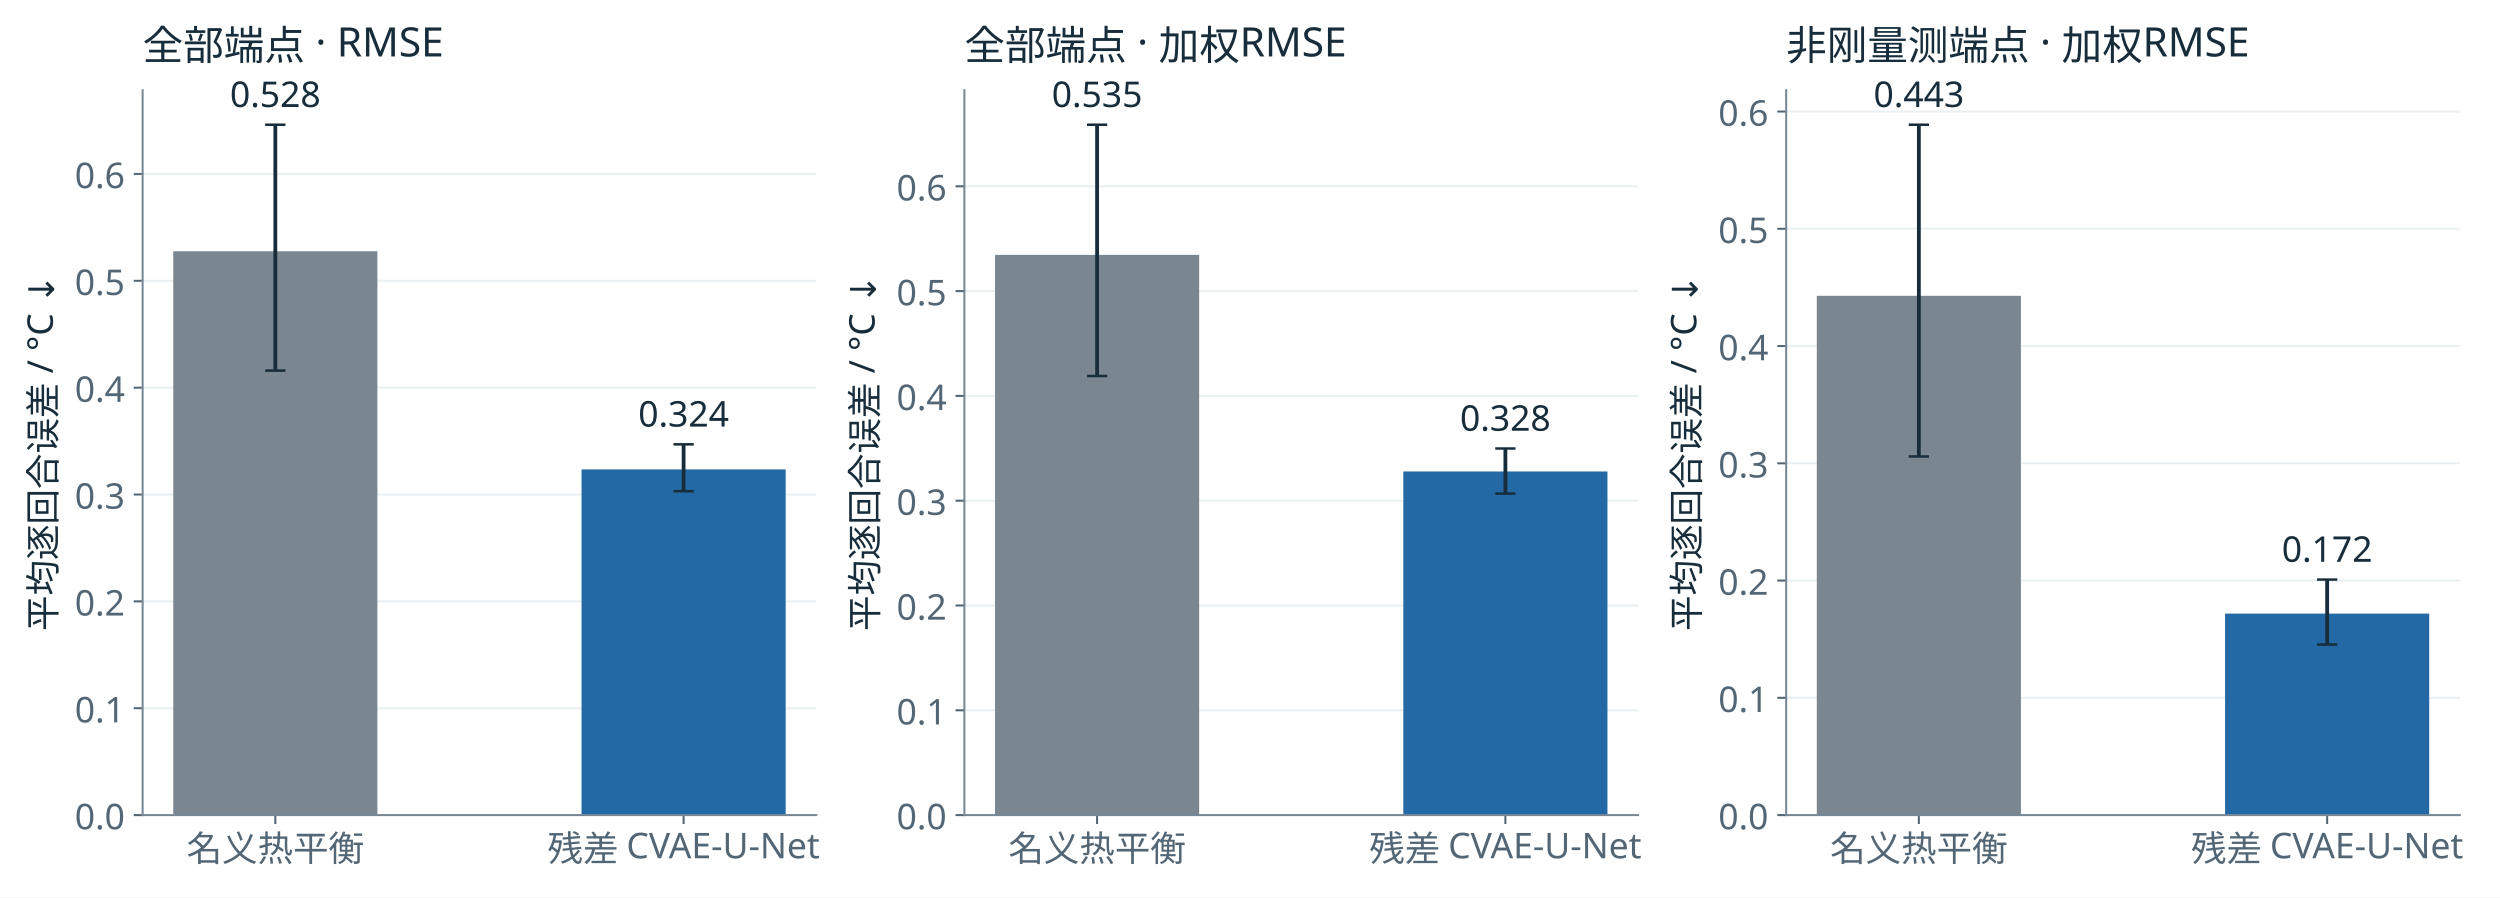
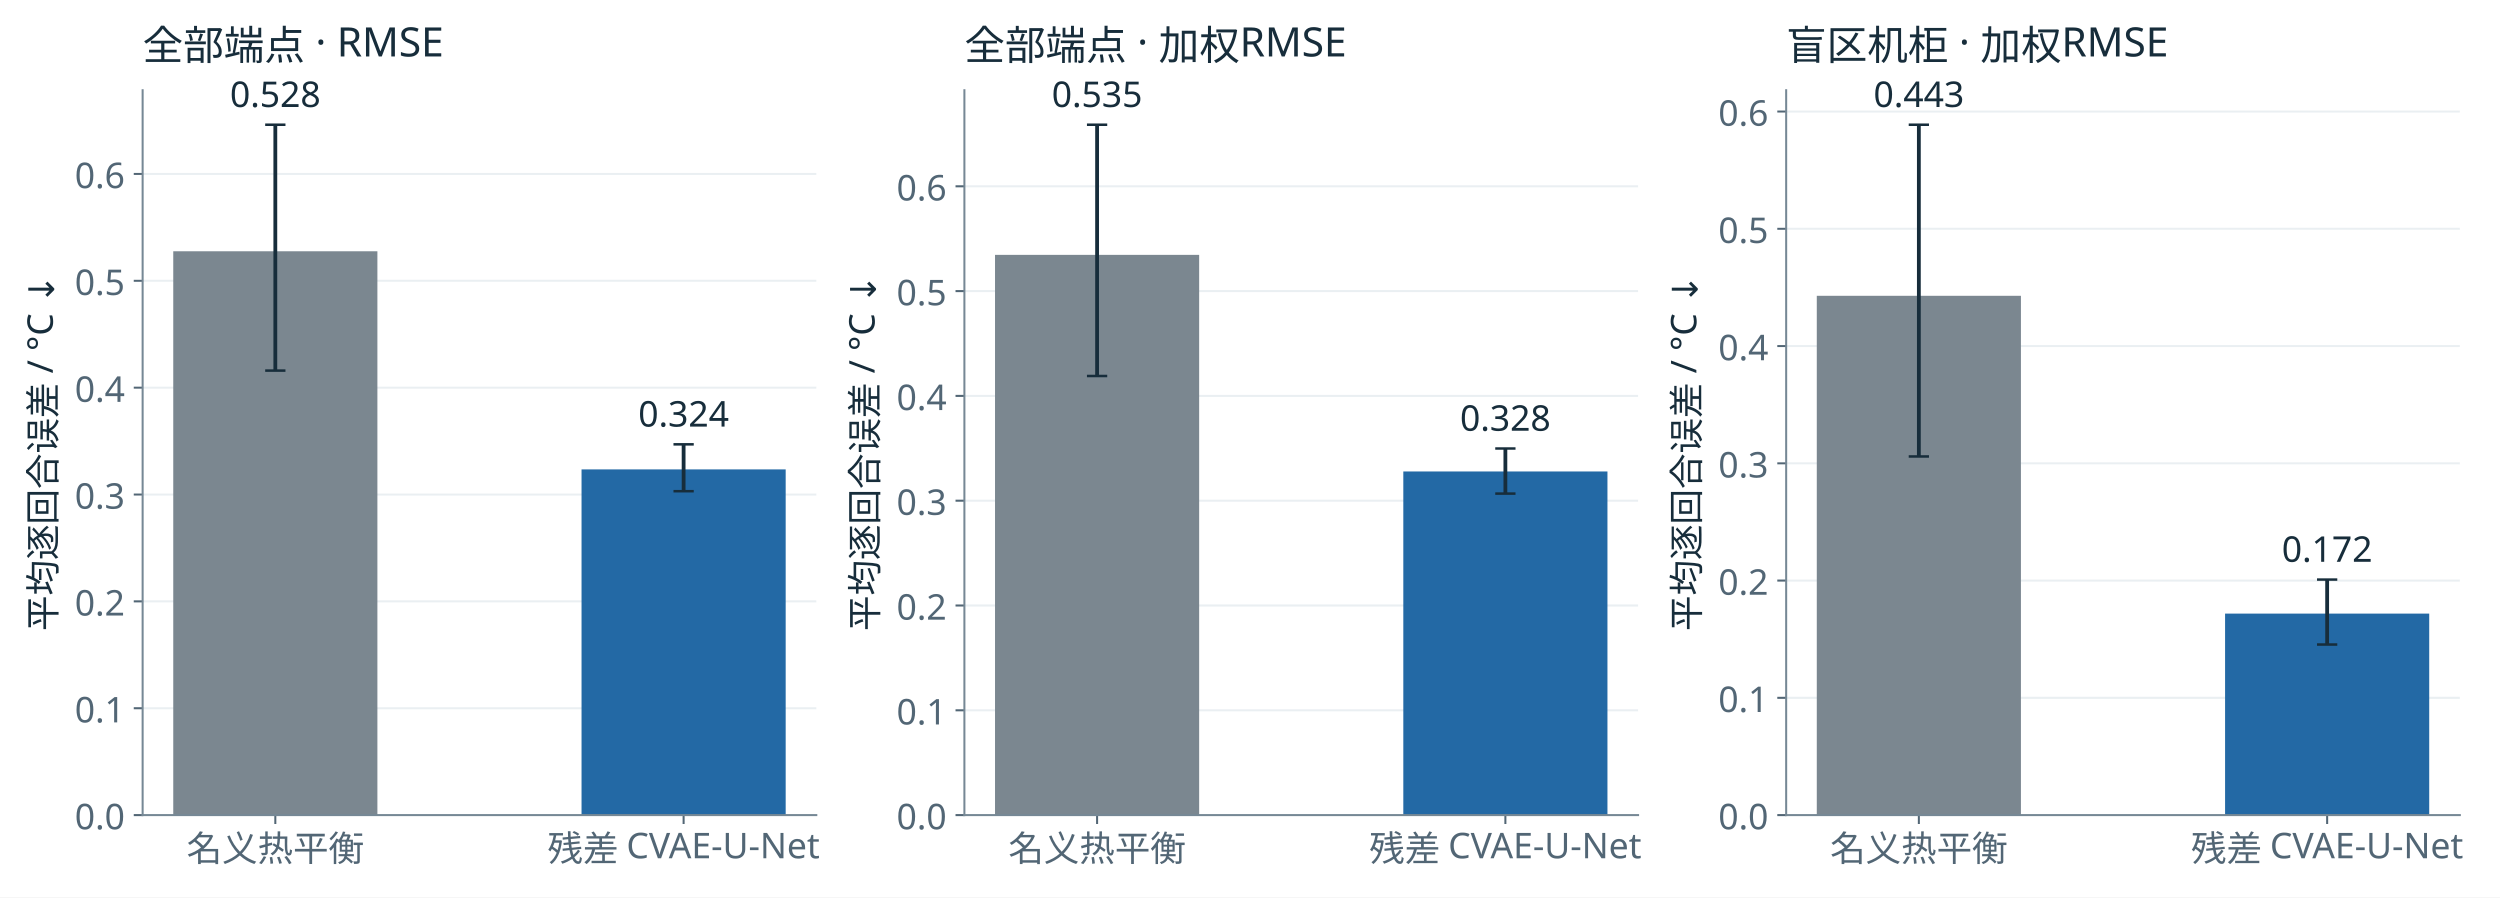
<svg xmlns="http://www.w3.org/2000/svg" xmlns:xlink="http://www.w3.org/1999/xlink" width="986.167pt" height="354pt" viewBox="0 0 986.167 354" version="1.1" data-chart="supplement-estimation" role="img" aria-label="同一Tour公开观测流上的估计误差：相同新鲜量测校正，95%物理种子块自举区间">
  <defs>
    <style type="text/css">*{stroke-linejoin: round; stroke-linecap: butt}</style>
  </defs>
  <g id="supplement-estimation-figure_1">
    <g id="supplement-estimation-patch_1">
      <path d="M 0 354  L 986.167 354  L 986.167 0  L 0 0  z " style="fill: #ffffff" />
    </g>
    <g id="supplement-estimation-axes_1">
      <g id="supplement-estimation-patch_2">
        <path d="M 56.262 321.528  L 322.005 321.528  L 322.005 35.59  L 56.262 35.59  z " style="fill: #ffffff" />
      </g>
      <g id="supplement-estimation-matplotlib.axis_1">
        <g id="supplement-estimation-xtick_1">
          <g id="supplement-estimation-line2d_1">
            <defs>
              <path id="supplement-estimation-m389c7a6ef3" d="M 0 0  L 0 3.5  " style="stroke: #526675; stroke-width: 0.8" />
            </defs>
            <g>
              <use xlink:href="#supplement-estimation-m389c7a6ef3" x="108.605" y="321.528" style="fill: #526675; stroke: #526675; stroke-width: 0.8" />
            </g>
          </g>
          <g id="supplement-estimation-text_1">
            <text style="font-size: 14px; font-family: 'Microsoft YaHei'; text-anchor: middle; fill: #526675" x="108.605" y="339.719" transform="rotate(-0 108.6053 339.7192)">名义热平衡</text>
          </g>
        </g>
        <g id="supplement-estimation-xtick_2">
          <g id="supplement-estimation-line2d_2">
            <g>
              <use xlink:href="#supplement-estimation-m389c7a6ef3" x="269.662" y="321.528" style="fill: #526675; stroke: #526675; stroke-width: 0.8" />
            </g>
          </g>
          <g id="supplement-estimation-text_2">
            <text style="font-size: 14px; font-family: 'Microsoft YaHei'; text-anchor: middle; fill: #526675" x="269.662" y="339.719" transform="rotate(-0 269.6619 339.7192)">残差 CVAE-U-Net</text>
          </g>
        </g>
      </g>
      <g id="supplement-estimation-matplotlib.axis_2">
        <g id="supplement-estimation-ytick_1">
          <g id="supplement-estimation-line2d_3">
            <path d="M 56.262 321.528  L 322.005 321.528  " clip-path="url(#supplement-estimation-p9e1679b3e6)" style="fill: none; stroke: #dce4e9; stroke-opacity: 0.6; stroke-width: 0.8; stroke-linecap: square" />
          </g>
          <g id="supplement-estimation-line2d_4">
            <defs>
              <path id="supplement-estimation-mea3af780ef" d="M 0 0  L -3.5 0  " style="stroke: #526675; stroke-width: 0.8" />
            </defs>
            <g>
              <use xlink:href="#supplement-estimation-mea3af780ef" x="56.262" y="321.528" style="fill: #526675; stroke: #526675; stroke-width: 0.8" />
            </g>
          </g>
          <g id="supplement-estimation-text_3">
            <text style="font-size: 14px; font-family: 'Microsoft YaHei'; text-anchor: end; fill: #526675" x="49.262" y="327.124" transform="rotate(-0 49.26188 327.1236)">0.0</text>
          </g>
        </g>
        <g id="supplement-estimation-ytick_2">
          <g id="supplement-estimation-line2d_5">
            <path d="M 56.262 279.376  L 322.005 279.376  " clip-path="url(#supplement-estimation-p9e1679b3e6)" style="fill: none; stroke: #dce4e9; stroke-opacity: 0.6; stroke-width: 0.8; stroke-linecap: square" />
          </g>
          <g id="supplement-estimation-line2d_6">
            <g>
              <use xlink:href="#supplement-estimation-mea3af780ef" x="56.262" y="279.376" style="fill: #526675; stroke: #526675; stroke-width: 0.8" />
            </g>
          </g>
          <g id="supplement-estimation-text_4">
            <text style="font-size: 14px; font-family: 'Microsoft YaHei'; text-anchor: end; fill: #526675" x="49.262" y="284.971" transform="rotate(-0 49.26188 284.9714)">0.1</text>
          </g>
        </g>
        <g id="supplement-estimation-ytick_3">
          <g id="supplement-estimation-line2d_7">
            <path d="M 56.262 237.224  L 322.005 237.224  " clip-path="url(#supplement-estimation-p9e1679b3e6)" style="fill: none; stroke: #dce4e9; stroke-opacity: 0.6; stroke-width: 0.8; stroke-linecap: square" />
          </g>
          <g id="supplement-estimation-line2d_8">
            <g>
              <use xlink:href="#supplement-estimation-mea3af780ef" x="56.262" y="237.224" style="fill: #526675; stroke: #526675; stroke-width: 0.8" />
            </g>
          </g>
          <g id="supplement-estimation-text_5">
            <text style="font-size: 14px; font-family: 'Microsoft YaHei'; text-anchor: end; fill: #526675" x="49.262" y="242.819" transform="rotate(-0 49.26188 242.8192)">0.2</text>
          </g>
        </g>
        <g id="supplement-estimation-ytick_4">
          <g id="supplement-estimation-line2d_9">
            <path d="M 56.262 195.071  L 322.005 195.071  " clip-path="url(#supplement-estimation-p9e1679b3e6)" style="fill: none; stroke: #dce4e9; stroke-opacity: 0.6; stroke-width: 0.8; stroke-linecap: square" />
          </g>
          <g id="supplement-estimation-line2d_10">
            <g>
              <use xlink:href="#supplement-estimation-mea3af780ef" x="56.262" y="195.071" style="fill: #526675; stroke: #526675; stroke-width: 0.8" />
            </g>
          </g>
          <g id="supplement-estimation-text_6">
            <text style="font-size: 14px; font-family: 'Microsoft YaHei'; text-anchor: end; fill: #526675" x="49.262" y="200.667" transform="rotate(-0 49.26188 200.6671)">0.3</text>
          </g>
        </g>
        <g id="supplement-estimation-ytick_5">
          <g id="supplement-estimation-line2d_11">
            <path d="M 56.262 152.919  L 322.005 152.919  " clip-path="url(#supplement-estimation-p9e1679b3e6)" style="fill: none; stroke: #dce4e9; stroke-opacity: 0.6; stroke-width: 0.8; stroke-linecap: square" />
          </g>
          <g id="supplement-estimation-line2d_12">
            <g>
              <use xlink:href="#supplement-estimation-mea3af780ef" x="56.262" y="152.919" style="fill: #526675; stroke: #526675; stroke-width: 0.8" />
            </g>
          </g>
          <g id="supplement-estimation-text_7">
            <text style="font-size: 14px; font-family: 'Microsoft YaHei'; text-anchor: end; fill: #526675" x="49.262" y="158.515" transform="rotate(-0 49.26188 158.5149)">0.4</text>
          </g>
        </g>
        <g id="supplement-estimation-ytick_6">
          <g id="supplement-estimation-line2d_13">
            <path d="M 56.262 110.767  L 322.005 110.767  " clip-path="url(#supplement-estimation-p9e1679b3e6)" style="fill: none; stroke: #dce4e9; stroke-opacity: 0.6; stroke-width: 0.8; stroke-linecap: square" />
          </g>
          <g id="supplement-estimation-line2d_14">
            <g>
              <use xlink:href="#supplement-estimation-mea3af780ef" x="56.262" y="110.767" style="fill: #526675; stroke: #526675; stroke-width: 0.8" />
            </g>
          </g>
          <g id="supplement-estimation-text_8">
            <text style="font-size: 14px; font-family: 'Microsoft YaHei'; text-anchor: end; fill: #526675" x="49.262" y="116.363" transform="rotate(-0 49.26188 116.3627)">0.5</text>
          </g>
        </g>
        <g id="supplement-estimation-ytick_7">
          <g id="supplement-estimation-line2d_15">
            <path d="M 56.262 68.615  L 322.005 68.615  " clip-path="url(#supplement-estimation-p9e1679b3e6)" style="fill: none; stroke: #dce4e9; stroke-opacity: 0.6; stroke-width: 0.8; stroke-linecap: square" />
          </g>
          <g id="supplement-estimation-line2d_16">
            <g>
              <use xlink:href="#supplement-estimation-mea3af780ef" x="56.262" y="68.615" style="fill: #526675; stroke: #526675; stroke-width: 0.8" />
            </g>
          </g>
          <g id="supplement-estimation-text_9">
            <text style="font-size: 14px; font-family: 'Microsoft YaHei'; text-anchor: end; fill: #526675" x="49.262" y="74.211" transform="rotate(-0 49.26188 74.21057)">0.6</text>
          </g>
        </g>
        <g id="supplement-estimation-text_10">
          <text style="font-size: 14px; font-family: 'Microsoft YaHei'; text-anchor: middle; fill: #172d3b" x="21.991" y="178.559" transform="rotate(-90 21.99125 178.559)">平均逐回合误差 / °C ↓</text>
        </g>
      </g>
      <g id="supplement-estimation-patch_3">
        <path d="M 68.341 321.528  L 148.869 321.528  L 148.869 99.115  L 68.341 99.115  z " clip-path="url(#supplement-estimation-p9e1679b3e6)" style="fill: #7b8790" />
      </g>
      <g id="supplement-estimation-patch_4">
        <path d="M 229.398 321.528  L 309.926 321.528  L 309.926 185.156  L 229.398 185.156  z " clip-path="url(#supplement-estimation-p9e1679b3e6)" style="fill: #2369a5" />
      </g>
      <g id="supplement-estimation-LineCollection_1">
        <path d="M 108.605 146.193  L 108.605 49.206  " clip-path="url(#supplement-estimation-p9e1679b3e6)" style="fill: none; stroke: #172d3b; stroke-width: 1.5" />
        <path d="M 269.662 193.755  L 269.662 175.275  " clip-path="url(#supplement-estimation-p9e1679b3e6)" style="fill: none; stroke: #172d3b; stroke-width: 1.5" />
      </g>
      <g id="supplement-estimation-line2d_17">
        <defs>
          <path id="supplement-estimation-mab5f8e4ac7" d="M 4 0  L -4 -0  " style="stroke: #172d3b" />
        </defs>
        <g clip-path="url(#supplement-estimation-p9e1679b3e6)">
          <use xlink:href="#supplement-estimation-mab5f8e4ac7" x="108.605" y="146.193" style="fill: #1f77b4; stroke: #172d3b" />
          <use xlink:href="#supplement-estimation-mab5f8e4ac7" x="269.662" y="193.755" style="fill: #1f77b4; stroke: #172d3b" />
        </g>
      </g>
      <g id="supplement-estimation-line2d_18">
        <g clip-path="url(#supplement-estimation-p9e1679b3e6)">
          <use xlink:href="#supplement-estimation-mab5f8e4ac7" x="108.605" y="49.206" style="fill: #1f77b4; stroke: #172d3b" />
          <use xlink:href="#supplement-estimation-mab5f8e4ac7" x="269.662" y="175.275" style="fill: #1f77b4; stroke: #172d3b" />
        </g>
      </g>
      <g id="supplement-estimation-patch_5">
        <path d="M 56.262 321.528  L 56.262 35.59  " style="fill: none; stroke: #768895; stroke-width: 0.8; stroke-linejoin: miter; stroke-linecap: square" />
      </g>
      <g id="supplement-estimation-patch_6">
        <path d="M 56.262 321.528  L 322.005 321.528  " style="fill: none; stroke: #768895; stroke-width: 0.8; stroke-linejoin: miter; stroke-linecap: square" />
      </g>
      <g id="supplement-estimation-text_11">
        <text style="font-size: 14px; font-family: 'Microsoft YaHei'; text-anchor: middle; fill: #172d3b" x="108.605" y="42.206" transform="rotate(-0 108.6053 42.20609)">0.528</text>
      </g>
      <g id="supplement-estimation-text_12">
        <text style="font-size: 14px; font-family: 'Microsoft YaHei'; text-anchor: middle; fill: #172d3b" x="269.662" y="168.275" transform="rotate(-0 269.6619 168.2748)">0.324</text>
      </g>
      <g id="supplement-estimation-text_13">
        <text style="font-size: 16px; font-family: 'Microsoft YaHei'; text-anchor: start; fill: #172d3b" x="56.262" y="23.59" transform="rotate(-0 56.26188 23.59)">全部端点 · RMSE</text>
      </g>
    </g>
    <g id="supplement-estimation-axes_2">
      <g id="supplement-estimation-patch_7">
        <path d="M 380.422 321.528  L 646.165 321.528  L 646.165 35.59  L 380.422 35.59  z " style="fill: #ffffff" />
      </g>
      <g id="supplement-estimation-matplotlib.axis_3">
        <g id="supplement-estimation-xtick_3">
          <g id="supplement-estimation-line2d_19">
            <g>
              <use xlink:href="#supplement-estimation-m389c7a6ef3" x="432.765" y="321.528" style="fill: #526675; stroke: #526675; stroke-width: 0.8" />
            </g>
          </g>
          <g id="supplement-estimation-text_14">
            <text style="font-size: 14px; font-family: 'Microsoft YaHei'; text-anchor: middle; fill: #526675" x="432.765" y="339.719" transform="rotate(-0 432.7651 339.7192)">名义热平衡</text>
          </g>
        </g>
        <g id="supplement-estimation-xtick_4">
          <g id="supplement-estimation-line2d_20">
            <g>
              <use xlink:href="#supplement-estimation-m389c7a6ef3" x="593.822" y="321.528" style="fill: #526675; stroke: #526675; stroke-width: 0.8" />
            </g>
          </g>
          <g id="supplement-estimation-text_15">
            <text style="font-size: 14px; font-family: 'Microsoft YaHei'; text-anchor: middle; fill: #526675" x="593.822" y="339.719" transform="rotate(-0 593.8218 339.7192)">残差 CVAE-U-Net</text>
          </g>
        </g>
      </g>
      <g id="supplement-estimation-matplotlib.axis_4">
        <g id="supplement-estimation-ytick_8">
          <g id="supplement-estimation-line2d_21">
            <path d="M 380.422 321.528  L 646.165 321.528  " clip-path="url(#supplement-estimation-p7208082bdd)" style="fill: none; stroke: #dce4e9; stroke-opacity: 0.6; stroke-width: 0.8; stroke-linecap: square" />
          </g>
          <g id="supplement-estimation-line2d_22">
            <g>
              <use xlink:href="#supplement-estimation-mea3af780ef" x="380.422" y="321.528" style="fill: #526675; stroke: #526675; stroke-width: 0.8" />
            </g>
          </g>
          <g id="supplement-estimation-text_16">
            <text style="font-size: 14px; font-family: 'Microsoft YaHei'; text-anchor: end; fill: #526675" x="373.422" y="327.124" transform="rotate(-0 373.4217 327.1236)">0.0</text>
          </g>
        </g>
        <g id="supplement-estimation-ytick_9">
          <g id="supplement-estimation-line2d_23">
            <path d="M 380.422 280.188  L 646.165 280.188  " clip-path="url(#supplement-estimation-p7208082bdd)" style="fill: none; stroke: #dce4e9; stroke-opacity: 0.6; stroke-width: 0.8; stroke-linecap: square" />
          </g>
          <g id="supplement-estimation-line2d_24">
            <g>
              <use xlink:href="#supplement-estimation-mea3af780ef" x="380.422" y="280.188" style="fill: #526675; stroke: #526675; stroke-width: 0.8" />
            </g>
          </g>
          <g id="supplement-estimation-text_17">
            <text style="font-size: 14px; font-family: 'Microsoft YaHei'; text-anchor: end; fill: #526675" x="373.422" y="285.784" transform="rotate(-0 373.4217 285.7835)">0.1</text>
          </g>
        </g>
        <g id="supplement-estimation-ytick_10">
          <g id="supplement-estimation-line2d_25">
            <path d="M 380.422 238.848  L 646.165 238.848  " clip-path="url(#supplement-estimation-p7208082bdd)" style="fill: none; stroke: #dce4e9; stroke-opacity: 0.6; stroke-width: 0.8; stroke-linecap: square" />
          </g>
          <g id="supplement-estimation-line2d_26">
            <g>
              <use xlink:href="#supplement-estimation-mea3af780ef" x="380.422" y="238.848" style="fill: #526675; stroke: #526675; stroke-width: 0.8" />
            </g>
          </g>
          <g id="supplement-estimation-text_18">
            <text style="font-size: 14px; font-family: 'Microsoft YaHei'; text-anchor: end; fill: #526675" x="373.422" y="244.443" transform="rotate(-0 373.4217 244.4435)">0.2</text>
          </g>
        </g>
        <g id="supplement-estimation-ytick_11">
          <g id="supplement-estimation-line2d_27">
            <path d="M 380.422 197.508  L 646.165 197.508  " clip-path="url(#supplement-estimation-p7208082bdd)" style="fill: none; stroke: #dce4e9; stroke-opacity: 0.6; stroke-width: 0.8; stroke-linecap: square" />
          </g>
          <g id="supplement-estimation-line2d_28">
            <g>
              <use xlink:href="#supplement-estimation-mea3af780ef" x="380.422" y="197.508" style="fill: #526675; stroke: #526675; stroke-width: 0.8" />
            </g>
          </g>
          <g id="supplement-estimation-text_19">
            <text style="font-size: 14px; font-family: 'Microsoft YaHei'; text-anchor: end; fill: #526675" x="373.422" y="203.103" transform="rotate(-0 373.4217 203.1034)">0.3</text>
          </g>
        </g>
        <g id="supplement-estimation-ytick_12">
          <g id="supplement-estimation-line2d_29">
            <path d="M 380.422 156.168  L 646.165 156.168  " clip-path="url(#supplement-estimation-p7208082bdd)" style="fill: none; stroke: #dce4e9; stroke-opacity: 0.6; stroke-width: 0.8; stroke-linecap: square" />
          </g>
          <g id="supplement-estimation-line2d_30">
            <g>
              <use xlink:href="#supplement-estimation-mea3af780ef" x="380.422" y="156.168" style="fill: #526675; stroke: #526675; stroke-width: 0.8" />
            </g>
          </g>
          <g id="supplement-estimation-text_20">
            <text style="font-size: 14px; font-family: 'Microsoft YaHei'; text-anchor: end; fill: #526675" x="373.422" y="161.763" transform="rotate(-0 373.4217 161.7633)">0.4</text>
          </g>
        </g>
        <g id="supplement-estimation-ytick_13">
          <g id="supplement-estimation-line2d_31">
            <path d="M 380.422 114.828  L 646.165 114.828  " clip-path="url(#supplement-estimation-p7208082bdd)" style="fill: none; stroke: #dce4e9; stroke-opacity: 0.6; stroke-width: 0.8; stroke-linecap: square" />
          </g>
          <g id="supplement-estimation-line2d_32">
            <g>
              <use xlink:href="#supplement-estimation-mea3af780ef" x="380.422" y="114.828" style="fill: #526675; stroke: #526675; stroke-width: 0.8" />
            </g>
          </g>
          <g id="supplement-estimation-text_21">
            <text style="font-size: 14px; font-family: 'Microsoft YaHei'; text-anchor: end; fill: #526675" x="373.422" y="120.423" transform="rotate(-0 373.4217 120.4233)">0.5</text>
          </g>
        </g>
        <g id="supplement-estimation-ytick_14">
          <g id="supplement-estimation-line2d_33">
            <path d="M 380.422 73.488  L 646.165 73.488  " clip-path="url(#supplement-estimation-p7208082bdd)" style="fill: none; stroke: #dce4e9; stroke-opacity: 0.6; stroke-width: 0.8; stroke-linecap: square" />
          </g>
          <g id="supplement-estimation-line2d_34">
            <g>
              <use xlink:href="#supplement-estimation-mea3af780ef" x="380.422" y="73.488" style="fill: #526675; stroke: #526675; stroke-width: 0.8" />
            </g>
          </g>
          <g id="supplement-estimation-text_22">
            <text style="font-size: 14px; font-family: 'Microsoft YaHei'; text-anchor: end; fill: #526675" x="373.422" y="79.083" transform="rotate(-0 373.4217 79.08318)">0.6</text>
          </g>
        </g>
        <g id="supplement-estimation-text_23">
          <text style="font-size: 14px; font-family: 'Microsoft YaHei'; text-anchor: middle; fill: #172d3b" x="346.151" y="178.559" transform="rotate(-90 346.1511 178.559)">平均逐回合误差 / °C ↓</text>
        </g>
      </g>
      <g id="supplement-estimation-patch_8">
        <path d="M 392.501 321.528  L 473.029 321.528  L 473.029 100.532  L 392.501 100.532  z " clip-path="url(#supplement-estimation-p7208082bdd)" style="fill: #7b8790" />
      </g>
      <g id="supplement-estimation-patch_9">
        <path d="M 553.558 321.528  L 634.086 321.528  L 634.086 185.97  L 553.558 185.97  z " clip-path="url(#supplement-estimation-p7208082bdd)" style="fill: #2369a5" />
      </g>
      <g id="supplement-estimation-LineCollection_2">
        <path d="M 432.765 148.315  L 432.765 49.206  " clip-path="url(#supplement-estimation-p7208082bdd)" style="fill: none; stroke: #172d3b; stroke-width: 1.5" />
        <path d="M 593.822 194.7  L 593.822 176.918  " clip-path="url(#supplement-estimation-p7208082bdd)" style="fill: none; stroke: #172d3b; stroke-width: 1.5" />
      </g>
      <g id="supplement-estimation-line2d_35">
        <g clip-path="url(#supplement-estimation-p7208082bdd)">
          <use xlink:href="#supplement-estimation-mab5f8e4ac7" x="432.765" y="148.315" style="fill: #1f77b4; stroke: #172d3b" />
          <use xlink:href="#supplement-estimation-mab5f8e4ac7" x="593.822" y="194.7" style="fill: #1f77b4; stroke: #172d3b" />
        </g>
      </g>
      <g id="supplement-estimation-line2d_36">
        <g clip-path="url(#supplement-estimation-p7208082bdd)">
          <use xlink:href="#supplement-estimation-mab5f8e4ac7" x="432.765" y="49.206" style="fill: #1f77b4; stroke: #172d3b" />
          <use xlink:href="#supplement-estimation-mab5f8e4ac7" x="593.822" y="176.918" style="fill: #1f77b4; stroke: #172d3b" />
        </g>
      </g>
      <g id="supplement-estimation-patch_10">
        <path d="M 380.422 321.528  L 380.422 35.59  " style="fill: none; stroke: #768895; stroke-width: 0.8; stroke-linejoin: miter; stroke-linecap: square" />
      </g>
      <g id="supplement-estimation-patch_11">
        <path d="M 380.422 321.528  L 646.165 321.528  " style="fill: none; stroke: #768895; stroke-width: 0.8; stroke-linejoin: miter; stroke-linecap: square" />
      </g>
      <g id="supplement-estimation-text_24">
        <text style="font-size: 14px; font-family: 'Microsoft YaHei'; text-anchor: middle; fill: #172d3b" x="432.765" y="42.206" transform="rotate(-0 432.7651 42.20609)">0.535</text>
      </g>
      <g id="supplement-estimation-text_25">
        <text style="font-size: 14px; font-family: 'Microsoft YaHei'; text-anchor: middle; fill: #172d3b" x="593.822" y="169.918" transform="rotate(-0 593.8218 169.9181)">0.328</text>
      </g>
      <g id="supplement-estimation-text_26">
        <text style="font-size: 16px; font-family: 'Microsoft YaHei'; text-anchor: start; fill: #172d3b" x="380.422" y="23.59" transform="rotate(-0 380.4217 23.59)">全部端点 · 加权RMSE</text>
      </g>
    </g>
    <g id="supplement-estimation-axes_3">
      <g id="supplement-estimation-patch_12">
        <path d="M 704.582 321.528  L 970.325 321.528  L 970.325 35.59  L 704.582 35.59  z " style="fill: #ffffff" />
      </g>
      <g id="supplement-estimation-matplotlib.axis_5">
        <g id="supplement-estimation-xtick_5">
          <g id="supplement-estimation-line2d_37">
            <g>
              <use xlink:href="#supplement-estimation-m389c7a6ef3" x="756.925" y="321.528" style="fill: #526675; stroke: #526675; stroke-width: 0.8" />
            </g>
          </g>
          <g id="supplement-estimation-text_27">
            <text style="font-size: 14px; font-family: 'Microsoft YaHei'; text-anchor: middle; fill: #526675" x="756.925" y="339.719" transform="rotate(-0 756.925 339.7192)">名义热平衡</text>
          </g>
        </g>
        <g id="supplement-estimation-xtick_6">
          <g id="supplement-estimation-line2d_38">
            <g>
              <use xlink:href="#supplement-estimation-m389c7a6ef3" x="917.982" y="321.528" style="fill: #526675; stroke: #526675; stroke-width: 0.8" />
            </g>
          </g>
          <g id="supplement-estimation-text_28">
            <text style="font-size: 14px; font-family: 'Microsoft YaHei'; text-anchor: middle; fill: #526675" x="917.982" y="339.719" transform="rotate(-0 917.9816 339.7192)">残差 CVAE-U-Net</text>
          </g>
        </g>
      </g>
      <g id="supplement-estimation-matplotlib.axis_6">
        <g id="supplement-estimation-ytick_15">
          <g id="supplement-estimation-line2d_39">
            <path d="M 704.582 321.528  L 970.325 321.528  " clip-path="url(#supplement-estimation-p065d2cb95f)" style="fill: none; stroke: #dce4e9; stroke-opacity: 0.6; stroke-width: 0.8; stroke-linecap: square" />
          </g>
          <g id="supplement-estimation-line2d_40">
            <g>
              <use xlink:href="#supplement-estimation-mea3af780ef" x="704.582" y="321.528" style="fill: #526675; stroke: #526675; stroke-width: 0.8" />
            </g>
          </g>
          <g id="supplement-estimation-text_29">
            <text style="font-size: 14px; font-family: 'Microsoft YaHei'; text-anchor: end; fill: #526675" x="697.582" y="327.124" transform="rotate(-0 697.5816 327.1236)">0.0</text>
          </g>
        </g>
        <g id="supplement-estimation-ytick_16">
          <g id="supplement-estimation-line2d_41">
            <path d="M 704.582 275.274  L 970.325 275.274  " clip-path="url(#supplement-estimation-p065d2cb95f)" style="fill: none; stroke: #dce4e9; stroke-opacity: 0.6; stroke-width: 0.8; stroke-linecap: square" />
          </g>
          <g id="supplement-estimation-line2d_42">
            <g>
              <use xlink:href="#supplement-estimation-mea3af780ef" x="704.582" y="275.274" style="fill: #526675; stroke: #526675; stroke-width: 0.8" />
            </g>
          </g>
          <g id="supplement-estimation-text_30">
            <text style="font-size: 14px; font-family: 'Microsoft YaHei'; text-anchor: end; fill: #526675" x="697.582" y="280.869" transform="rotate(-0 697.5816 280.8695)">0.1</text>
          </g>
        </g>
        <g id="supplement-estimation-ytick_17">
          <g id="supplement-estimation-line2d_43">
            <path d="M 704.582 229.02  L 970.325 229.02  " clip-path="url(#supplement-estimation-p065d2cb95f)" style="fill: none; stroke: #dce4e9; stroke-opacity: 0.6; stroke-width: 0.8; stroke-linecap: square" />
          </g>
          <g id="supplement-estimation-line2d_44">
            <g>
              <use xlink:href="#supplement-estimation-mea3af780ef" x="704.582" y="229.02" style="fill: #526675; stroke: #526675; stroke-width: 0.8" />
            </g>
          </g>
          <g id="supplement-estimation-text_31">
            <text style="font-size: 14px; font-family: 'Microsoft YaHei'; text-anchor: end; fill: #526675" x="697.582" y="234.615" transform="rotate(-0 697.5816 234.6154)">0.2</text>
          </g>
        </g>
        <g id="supplement-estimation-ytick_18">
          <g id="supplement-estimation-line2d_45">
            <path d="M 704.582 182.766  L 970.325 182.766  " clip-path="url(#supplement-estimation-p065d2cb95f)" style="fill: none; stroke: #dce4e9; stroke-opacity: 0.6; stroke-width: 0.8; stroke-linecap: square" />
          </g>
          <g id="supplement-estimation-line2d_46">
            <g>
              <use xlink:href="#supplement-estimation-mea3af780ef" x="704.582" y="182.766" style="fill: #526675; stroke: #526675; stroke-width: 0.8" />
            </g>
          </g>
          <g id="supplement-estimation-text_32">
            <text style="font-size: 14px; font-family: 'Microsoft YaHei'; text-anchor: end; fill: #526675" x="697.582" y="188.361" transform="rotate(-0 697.5816 188.3613)">0.3</text>
          </g>
        </g>
        <g id="supplement-estimation-ytick_19">
          <g id="supplement-estimation-line2d_47">
            <path d="M 704.582 136.512  L 970.325 136.512  " clip-path="url(#supplement-estimation-p065d2cb95f)" style="fill: none; stroke: #dce4e9; stroke-opacity: 0.6; stroke-width: 0.8; stroke-linecap: square" />
          </g>
          <g id="supplement-estimation-line2d_48">
            <g>
              <use xlink:href="#supplement-estimation-mea3af780ef" x="704.582" y="136.512" style="fill: #526675; stroke: #526675; stroke-width: 0.8" />
            </g>
          </g>
          <g id="supplement-estimation-text_33">
            <text style="font-size: 14px; font-family: 'Microsoft YaHei'; text-anchor: end; fill: #526675" x="697.582" y="142.107" transform="rotate(-0 697.5816 142.1072)">0.4</text>
          </g>
        </g>
        <g id="supplement-estimation-ytick_20">
          <g id="supplement-estimation-line2d_49">
            <path d="M 704.582 90.258  L 970.325 90.258  " clip-path="url(#supplement-estimation-p065d2cb95f)" style="fill: none; stroke: #dce4e9; stroke-opacity: 0.6; stroke-width: 0.8; stroke-linecap: square" />
          </g>
          <g id="supplement-estimation-line2d_50">
            <g>
              <use xlink:href="#supplement-estimation-mea3af780ef" x="704.582" y="90.258" style="fill: #526675; stroke: #526675; stroke-width: 0.8" />
            </g>
          </g>
          <g id="supplement-estimation-text_34">
            <text style="font-size: 14px; font-family: 'Microsoft YaHei'; text-anchor: end; fill: #526675" x="697.582" y="95.853" transform="rotate(-0 697.5816 95.85313)">0.5</text>
          </g>
        </g>
        <g id="supplement-estimation-ytick_21">
          <g id="supplement-estimation-line2d_51">
            <path d="M 704.582 44.003  L 970.325 44.003  " clip-path="url(#supplement-estimation-p065d2cb95f)" style="fill: none; stroke: #dce4e9; stroke-opacity: 0.6; stroke-width: 0.8; stroke-linecap: square" />
          </g>
          <g id="supplement-estimation-line2d_52">
            <g>
              <use xlink:href="#supplement-estimation-mea3af780ef" x="704.582" y="44.003" style="fill: #526675; stroke: #526675; stroke-width: 0.8" />
            </g>
          </g>
          <g id="supplement-estimation-text_35">
            <text style="font-size: 14px; font-family: 'Microsoft YaHei'; text-anchor: end; fill: #526675" x="697.582" y="49.599" transform="rotate(-0 697.5816 49.59904)">0.6</text>
          </g>
        </g>
        <g id="supplement-estimation-text_36">
          <text style="font-size: 14px; font-family: 'Microsoft YaHei'; text-anchor: middle; fill: #172d3b" x="670.311" y="178.559" transform="rotate(-90 670.3109 178.559)">平均逐回合误差 / °C ↓</text>
        </g>
      </g>
      <g id="supplement-estimation-patch_13">
        <path d="M 716.661 321.528  L 797.189 321.528  L 797.189 116.692  L 716.661 116.692  z " clip-path="url(#supplement-estimation-p065d2cb95f)" style="fill: #7b8790" />
      </g>
      <g id="supplement-estimation-patch_14">
        <path d="M 877.717 321.528  L 958.246 321.528  L 958.246 242.051  L 877.717 242.051  z " clip-path="url(#supplement-estimation-p065d2cb95f)" style="fill: #2369a5" />
      </g>
      <g id="supplement-estimation-LineCollection_3">
        <path d="M 756.925 180.052  L 756.925 49.206  " clip-path="url(#supplement-estimation-p065d2cb95f)" style="fill: none; stroke: #172d3b; stroke-width: 1.5" />
        <path d="M 917.982 254.249  L 917.982 228.62  " clip-path="url(#supplement-estimation-p065d2cb95f)" style="fill: none; stroke: #172d3b; stroke-width: 1.5" />
      </g>
      <g id="supplement-estimation-line2d_53">
        <g clip-path="url(#supplement-estimation-p065d2cb95f)">
          <use xlink:href="#supplement-estimation-mab5f8e4ac7" x="756.925" y="180.052" style="fill: #1f77b4; stroke: #172d3b" />
          <use xlink:href="#supplement-estimation-mab5f8e4ac7" x="917.982" y="254.249" style="fill: #1f77b4; stroke: #172d3b" />
        </g>
      </g>
      <g id="supplement-estimation-line2d_54">
        <g clip-path="url(#supplement-estimation-p065d2cb95f)">
          <use xlink:href="#supplement-estimation-mab5f8e4ac7" x="756.925" y="49.206" style="fill: #1f77b4; stroke: #172d3b" />
          <use xlink:href="#supplement-estimation-mab5f8e4ac7" x="917.982" y="228.62" style="fill: #1f77b4; stroke: #172d3b" />
        </g>
      </g>
      <g id="supplement-estimation-patch_15">
        <path d="M 704.582 321.528  L 704.582 35.59  " style="fill: none; stroke: #768895; stroke-width: 0.8; stroke-linejoin: miter; stroke-linecap: square" />
      </g>
      <g id="supplement-estimation-patch_16">
        <path d="M 704.582 321.528  L 970.325 321.528  " style="fill: none; stroke: #768895; stroke-width: 0.8; stroke-linejoin: miter; stroke-linecap: square" />
      </g>
      <g id="supplement-estimation-text_37">
        <text style="font-size: 14px; font-family: 'Microsoft YaHei'; text-anchor: middle; fill: #172d3b" x="756.925" y="42.206" transform="rotate(-0 756.925 42.20609)">0.443</text>
      </g>
      <g id="supplement-estimation-text_38">
        <text style="font-size: 14px; font-family: 'Microsoft YaHei'; text-anchor: middle; fill: #172d3b" x="917.982" y="221.62" transform="rotate(-0 917.9816 221.62)">0.172</text>
      </g>
      <g id="supplement-estimation-text_39">
-         <text style="font-size: 16px; font-family: 'Microsoft YaHei'; text-anchor: start; fill: #172d3b" x="704.582" y="23.59" transform="rotate(-0 704.5816 23.59)">非刚量测端点 · 加权RMSE</text>
+         <text style="font-size: 16px; font-family: 'Microsoft YaHei'; text-anchor: start; fill: #172d3b" x="704.582" y="23.59" transform="rotate(-0 704.5816 23.59)">盲区机柜 · 加权RMSE</text>
      </g>
    </g>
  </g>
  <defs>
    <clipPath id="supplement-estimation-p9e1679b3e6">
      <rect x="56.262" y="35.59" width="265.743" height="285.938" />
    </clipPath>
    <clipPath id="supplement-estimation-p7208082bdd">
      <rect x="380.422" y="35.59" width="265.743" height="285.938" />
    </clipPath>
    <clipPath id="supplement-estimation-p065d2cb95f">
      <rect x="704.582" y="35.59" width="265.743" height="285.938" />
    </clipPath>
  </defs>
</svg>
